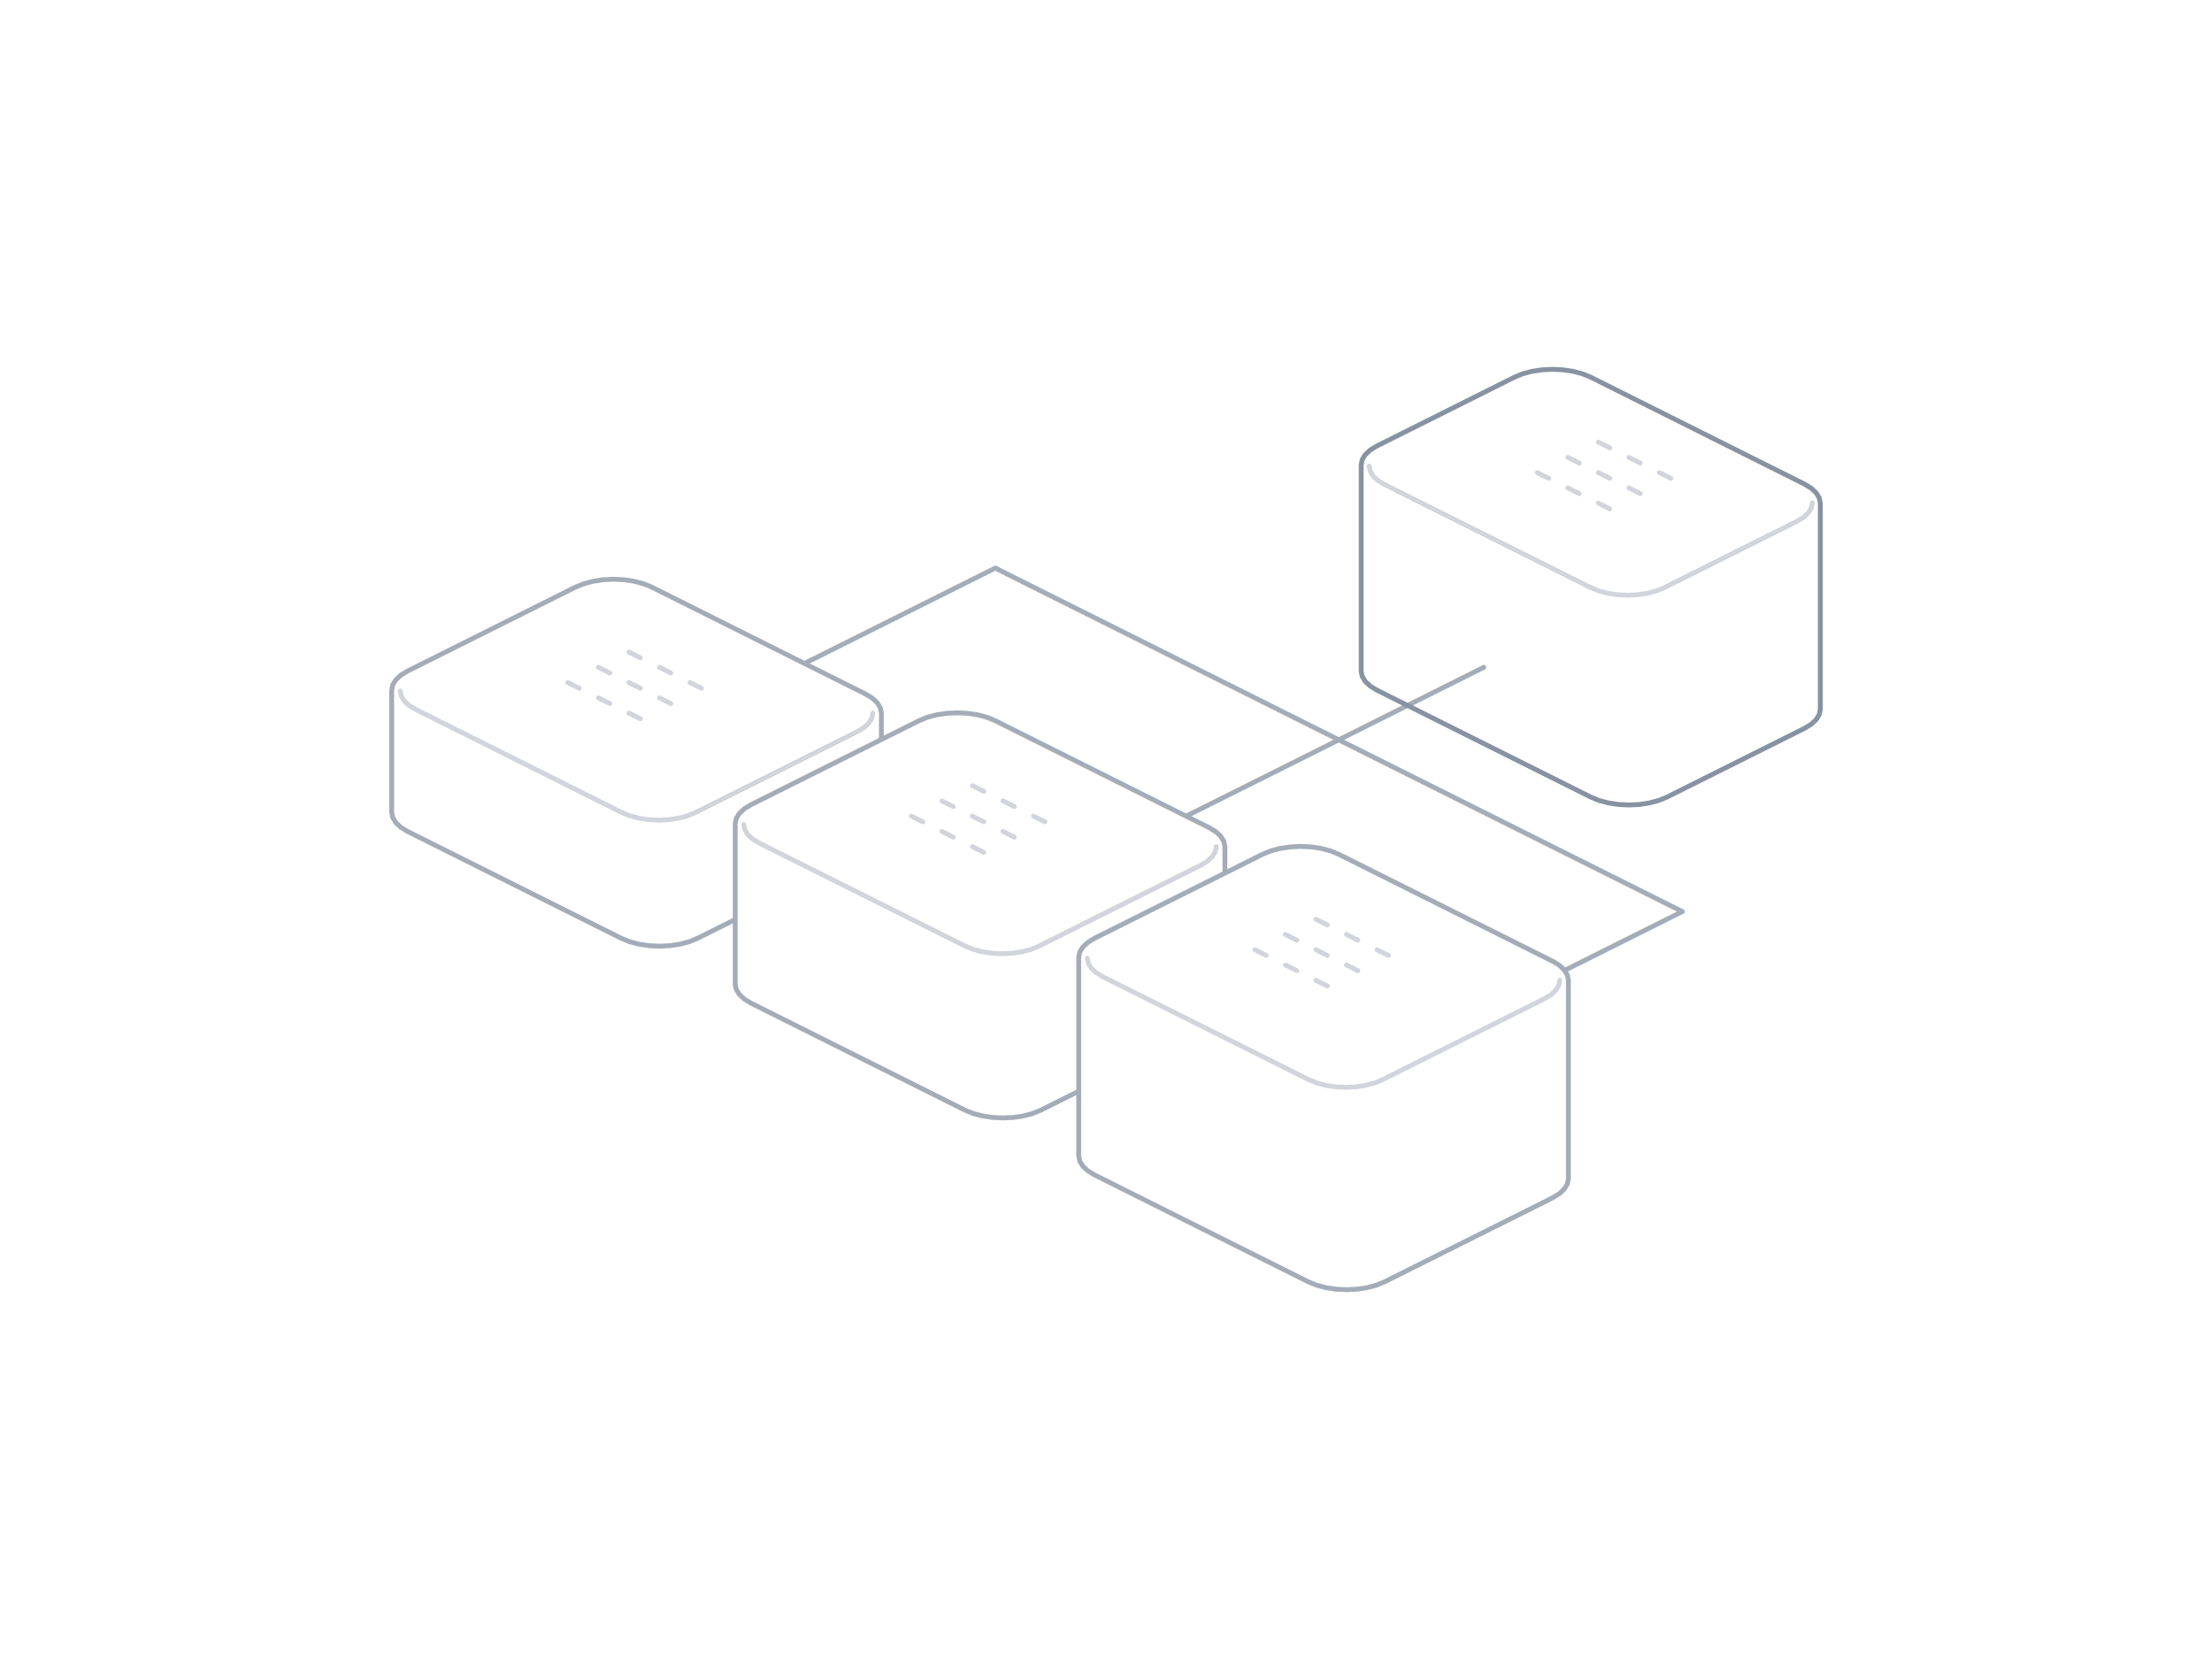
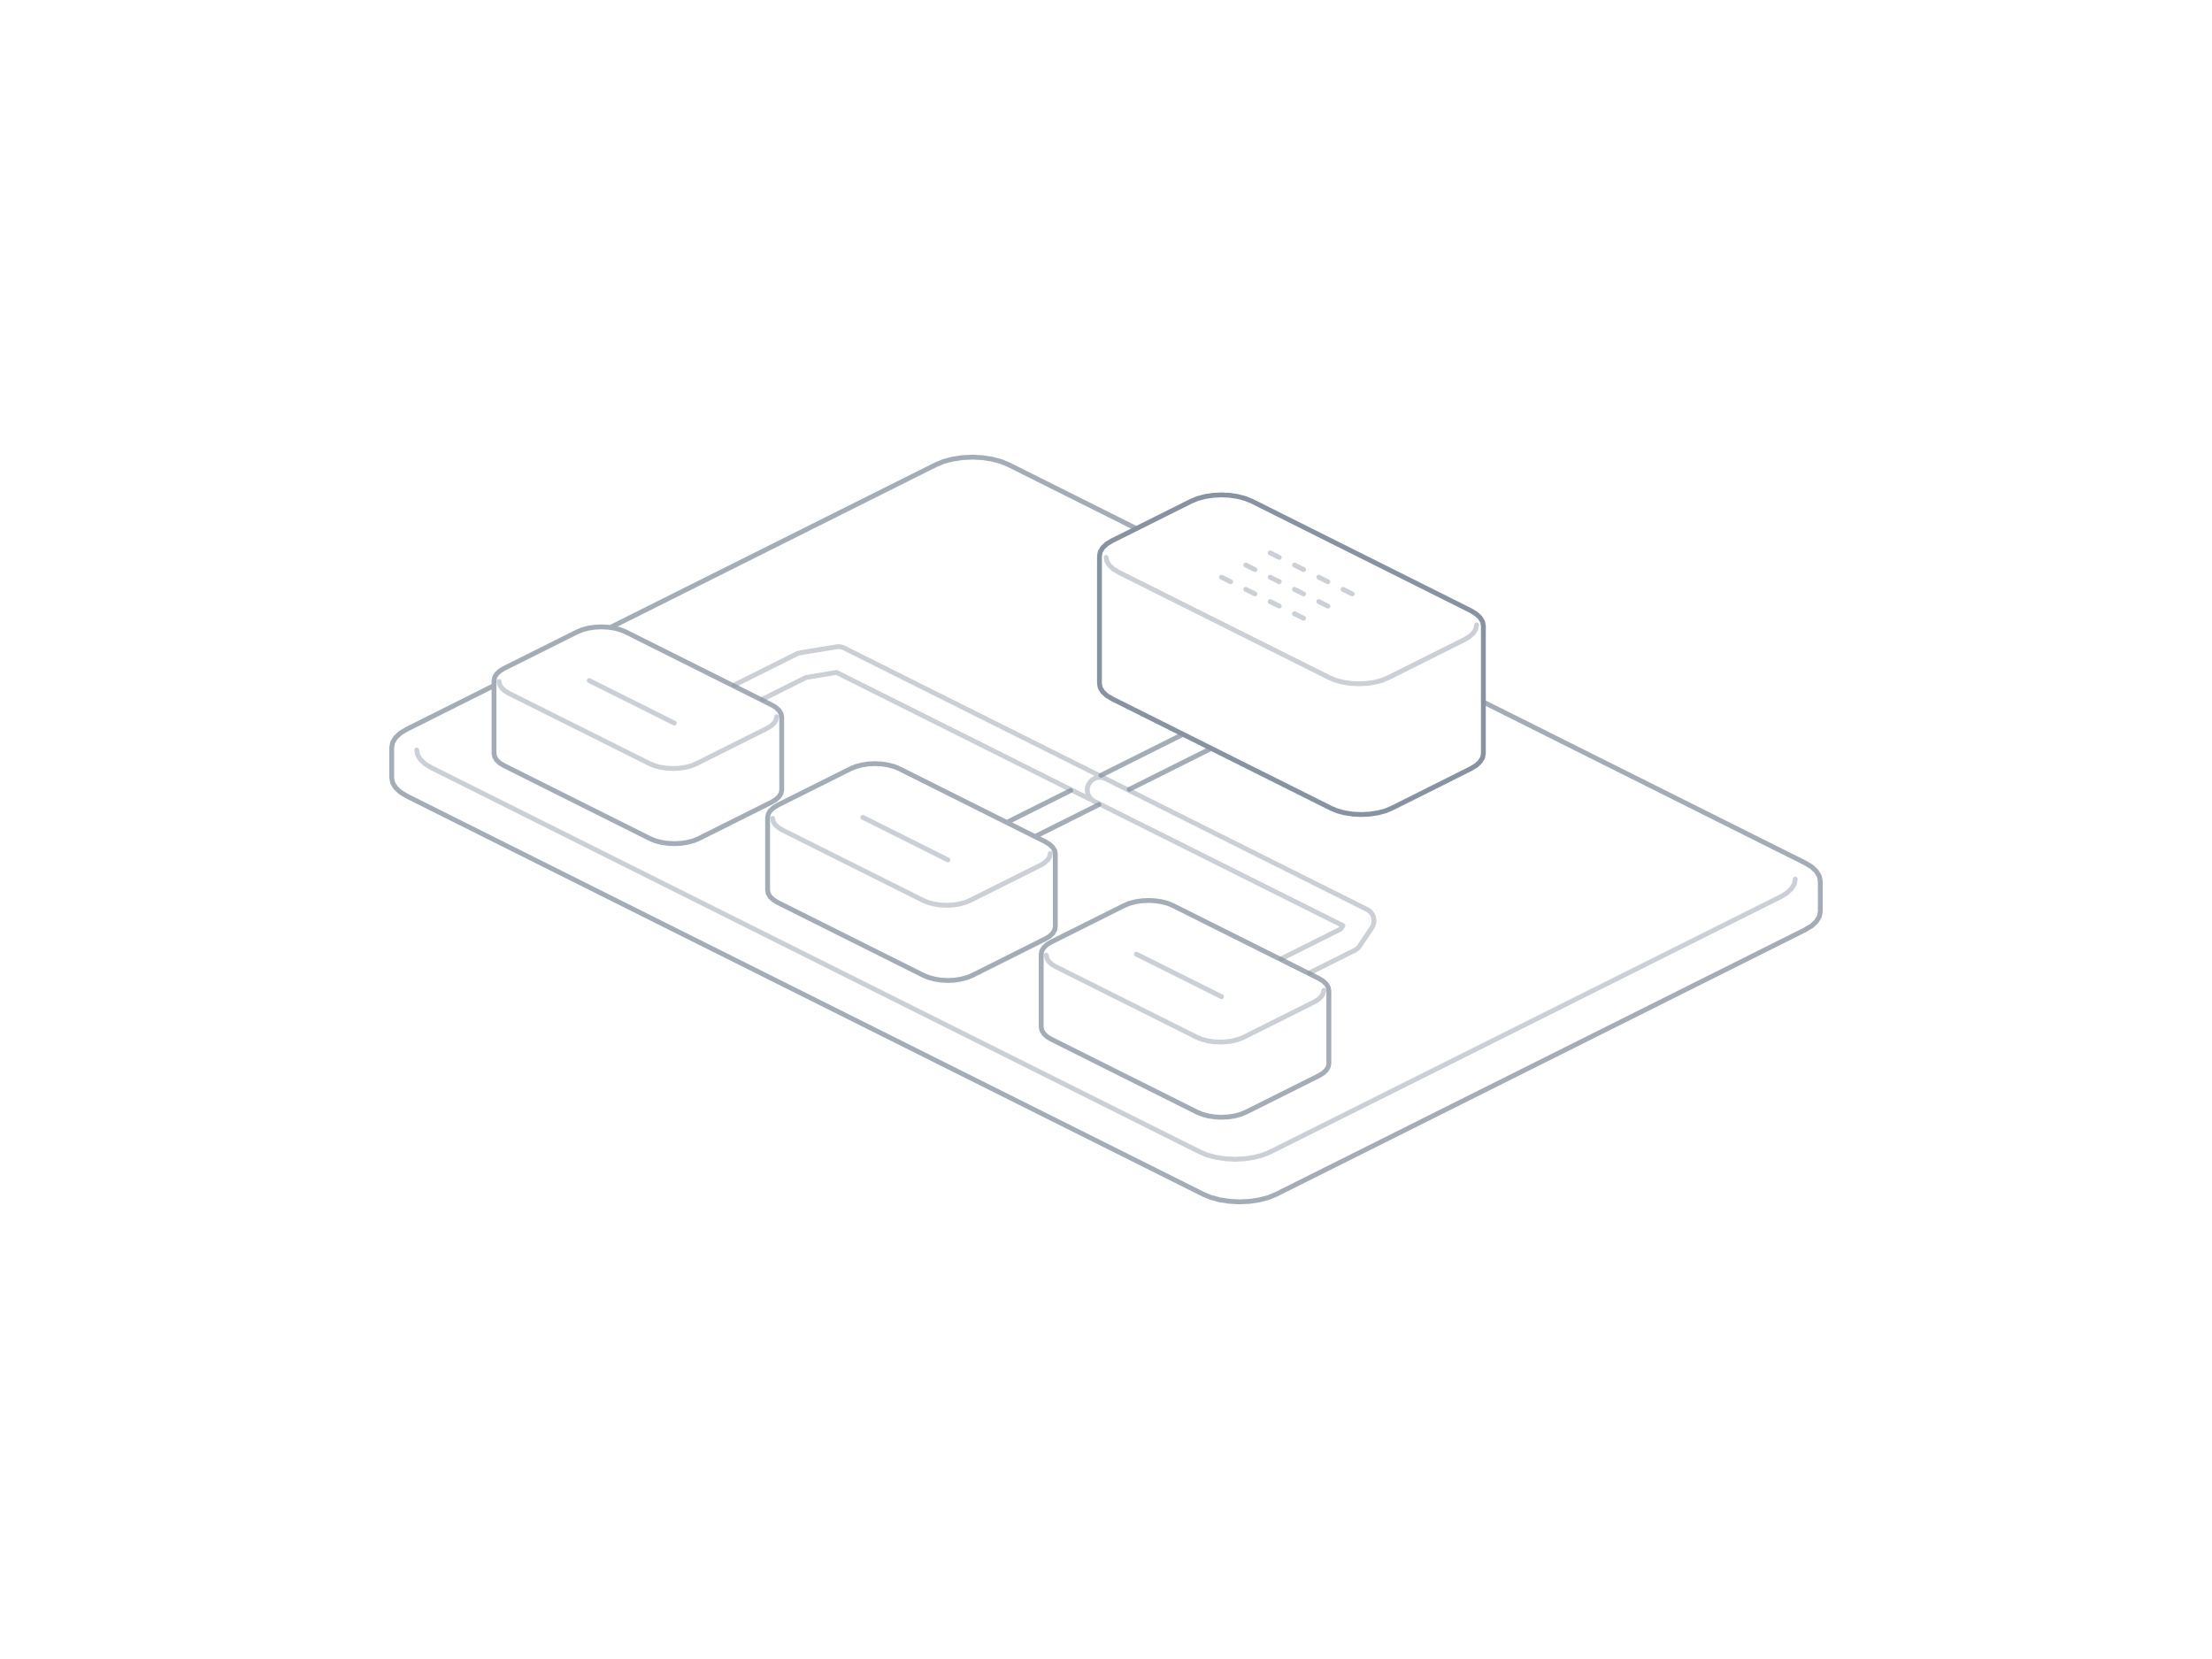
<svg xmlns="http://www.w3.org/2000/svg" viewBox="0 0 480 360" role="img" color="#8792a2" fill="none" stroke="currentColor" stroke-width="1.05" stroke-linecap="round" stroke-linejoin="round">
-   <path vector-effect="non-scaling-stroke" stroke-opacity=".38" d="M393.26,109.12 393.04,110.23 392.40,111.29 391.35,112.26 389.95,113.12 361.16,127.51 359.45,128.21 357.50,128.74 355.38,129.06 353.18,129.16 350.97,129.06 348.86,128.74 346.90,128.21 345.19,127.51 300.42,105.12 299.01,104.27 297.97,103.29 297.33,102.23 297.11,101.13 M346.84,95.94 349.33,97.18 M340.21,99.25 342.70,100.49 M333.59,102.56 336.07,103.80 M353.47,99.25 355.95,100.49 M346.84,102.56 349.33,103.80 M340.21,105.87 342.70,107.12 M360.09,102.56 362.58,103.80 M353.47,105.87 355.95,107.12 M346.84,109.19 349.33,110.43 M189.40,154.74 189.18,155.84 188.54,156.90 187.50,157.87 186.09,158.73 150.91,176.32 149.20,177.02 147.25,177.54 145.13,177.86 142.92,177.97 140.72,177.86 138.60,177.54 136.65,177.02 134.94,176.32 90.17,153.93 88.76,153.08 87.72,152.10 87.08,151.04 86.86,149.94 M136.47,141.49 138.96,142.73 M129.85,144.80 132.33,146.04 M123.22,148.11 125.71,149.36 M143.10,144.80 145.58,146.04 M136.47,148.11 138.96,149.36 M129.85,151.43 132.33,152.67 M149.72,148.11 152.21,149.36 M143.10,151.43 145.58,152.67 M136.47,154.74 138.96,155.98 M263.94,183.72 263.72,184.82 263.08,185.88 262.03,186.86 260.63,187.72 225.45,205.31 223.74,206.01 221.79,206.53 219.67,206.85 217.46,206.96 215.26,206.85 213.14,206.53 211.19,206.01 209.48,205.31 164.71,182.92 163.30,182.06 162.26,181.09 161.62,180.03 161.40,178.93 M211.01,170.48 213.50,171.72 M204.39,173.79 206.87,175.03 M197.76,177.10 200.25,178.34 M217.64,173.79 220.12,175.03 M211.01,177.10 213.50,178.34 M204.39,180.41 206.87,181.66 M224.26,177.10 226.75,178.34 M217.64,180.41 220.12,181.66 M211.01,183.73 213.50,184.97 M338.48,212.71 338.26,213.81 337.62,214.87 336.57,215.85 335.17,216.70 299.99,234.29 298.28,235.00 296.33,235.52 294.21,235.84 292.00,235.95 289.80,235.84 287.68,235.52 285.73,235.00 284.02,234.29 239.25,211.91 237.84,211.05 236.80,210.08 236.16,209.02 235.94,207.92 M285.55,199.46 288.04,200.71 M278.93,202.78 281.41,204.02 M272.30,206.09 274.79,207.33 M292.18,202.78 294.66,204.02 M285.55,206.09 288.04,207.33 M278.93,209.40 281.41,210.64 M298.80,206.09 301.29,207.33 M292.18,209.40 294.66,210.64 M285.55,212.71 288.04,213.96" />
-   <path vector-effect="non-scaling-stroke" stroke-opacity=".76" d="M321.99,144.80 290.52,160.54 215.98,123.27 174.85,143.83 M133.16,125.69 130.88,125.80 128.68,126.14 126.66,126.68 124.89,127.40 88.43,145.63 86.97,146.52 85.89,147.53 85.22,148.63 85.00,149.77 85.00,176.27 85.22,177.41 85.89,178.51 86.97,179.52 88.43,180.41 134.82,203.61 136.60,204.34 138.62,204.88 140.82,205.21 143.10,205.32 145.38,205.21 147.58,204.88 149.60,204.34 151.37,203.61 159.29,199.65 M191.26,160.20 191.26,154.74 191.03,153.60 190.37,152.50 189.29,151.49 187.83,150.60 141.43,127.40 139.66,126.68 137.64,126.14 135.44,125.80 133.16,125.69 M321.99,144.80 290.52,160.54 257.67,176.96 M207.70,154.68 205.42,154.79 203.22,155.12 201.20,155.66 199.43,156.39 162.97,174.62 161.51,175.51 160.43,176.52 159.76,177.62 159.54,178.76 159.54,213.54 159.76,214.68 160.43,215.78 161.51,216.79 162.97,217.68 209.36,240.88 211.14,241.61 213.16,242.15 215.36,242.48 217.64,242.59 219.92,242.48 222.12,242.15 224.14,241.61 225.91,240.88 233.83,236.92 M265.80,189.19 265.80,183.73 265.57,182.59 264.91,181.49 263.83,180.48 262.37,179.59 215.97,156.39 214.20,155.66 212.18,155.12 209.98,154.79 207.70,154.68 M321.99,144.80 290.52,160.54 365.06,197.81 339.73,210.47 M282.24,183.67 279.96,183.78 277.76,184.11 275.74,184.65 273.97,185.38 237.51,203.61 236.05,204.50 234.97,205.51 234.30,206.60 234.08,207.75 234.08,250.81 234.30,251.95 234.97,253.05 236.05,254.06 237.51,254.95 283.90,278.15 285.68,278.88 287.70,279.42 289.90,279.75 292.18,279.86 294.46,279.75 296.66,279.42 298.68,278.88 300.45,278.15 336.91,259.92 338.37,259.03 339.45,258.02 340.11,256.92 340.34,255.78 340.34,212.71 340.11,211.57 339.45,210.48 338.37,209.46 336.91,208.58 290.51,185.38 288.74,184.65 286.72,184.11 284.52,183.78 282.24,183.67" />
-   <path vector-effect="non-scaling-stroke" stroke-opacity="1" d="M336.90,80.14 334.62,80.25 332.42,80.58 330.40,81.12 328.63,81.85 298.80,96.77 297.34,97.65 296.26,98.67 295.59,99.76 295.37,100.90 295.37,145.63 295.59,146.77 296.26,147.87 297.34,148.88 298.80,149.77 345.19,172.96 346.97,173.69 348.99,174.23 351.18,174.57 353.47,174.68 355.75,174.57 357.94,174.23 359.97,173.69 361.74,172.96 391.57,158.05 393.03,157.16 394.11,156.15 394.78,155.05 395.00,153.91 395.00,109.19 394.78,108.05 394.11,106.95 393.03,105.94 391.57,105.05 345.18,81.85 343.40,81.12 341.38,80.58 339.18,80.25 336.90,80.14" />
+   <path vector-effect="non-scaling-stroke" stroke-opacity=".43" d="M389.57,190.77 389.37,191.82 388.75,192.84 387.76,193.77 386.41,194.59 275.64,249.97 274.00,250.65 272.14,251.14 270.11,251.45 268.01,251.56 265.90,251.45 263.88,251.14 262.01,250.65 260.38,249.97 93.59,166.58 92.24,165.76 91.25,164.83 90.63,163.82 90.43,162.76 M183.18,140.61 182.86,140.47 182.53,140.38 182.19,140.33 181.84,140.32 181.50,140.36 173.59,141.67 173.19,141.77 172.81,141.93 159.32,148.67 M165.45,151.74 174.89,147.02 181.52,145.91 236.51,173.41 M238.97,168.50 183.18,140.61 M291.41,200.85 290.89,201.62 278.05,208.04 M284.18,211.11 294.00,206.20 294.30,206.02 294.59,205.80 294.84,205.55 295.05,205.27 297.69,201.31 297.87,201.00 298.01,200.67 298.10,200.33 298.15,199.97 298.15,199.61 298.10,199.26 298.01,198.91 297.87,198.58 297.69,198.27 297.48,197.99 297.23,197.74 296.94,197.52 296.64,197.34 239.91,168.97 239.58,168.83 239.23,168.74 238.88,168.69 238.52,168.69 238.16,168.73 237.81,168.82 237.48,168.96 237.17,169.14 236.88,169.35 236.63,169.61 236.41,169.89 236.23,170.20 236.09,170.53 235.99,170.87 235.95,171.23 235.94,171.59 235.99,171.94 236.08,172.29 236.21,172.62 236.39,172.94 236.61,173.22 236.86,173.48 237.14,173.70 237.45,173.88 291.41,200.85 M320.43,135.60 320.26,136.48 319.75,137.33 318.92,138.10 317.80,138.78 301.24,147.07 299.87,147.63 298.32,148.04 296.63,148.30 294.88,148.38 293.12,148.30 291.44,148.04 289.88,147.63 288.52,147.07 242.68,124.14 241.56,123.46 240.73,122.68 240.21,121.84 240.04,120.96 M275.62,119.97 277.60,120.96 M270.34,122.61 272.32,123.60 M265.07,125.25 267.05,126.24 M280.90,122.61 282.88,123.60 M275.62,125.25 277.60,126.24 M270.34,127.89 272.32,128.88 M286.17,125.25 288.15,126.24 M280.90,127.89 282.88,128.88 M275.62,130.53 277.60,131.52 M291.45,127.89 293.43,128.88 M286.17,130.53 288.15,131.52 M280.90,133.17 282.88,134.16 M168.54,155.52 168.40,156.22 167.99,156.90 167.32,157.52 166.43,158.06 151.14,165.71 150.05,166.16 148.81,166.49 147.46,166.69 146.05,166.76 144.65,166.69 143.30,166.49 142.06,166.16 140.97,165.71 110.40,150.43 109.51,149.88 108.84,149.26 108.43,148.58 108.30,147.88 M127.86,147.68 146.33,156.91 M227.90,185.20 227.77,185.91 227.36,186.58 226.69,187.20 225.80,187.75 210.51,195.39 209.42,195.84 208.18,196.17 206.83,196.38 205.42,196.45 204.02,196.38 202.67,196.17 201.42,195.84 200.33,195.39 169.77,180.11 168.88,179.56 168.21,178.94 167.80,178.27 167.66,177.57 M187.23,177.36 205.70,186.60 M287.27,214.89 287.13,215.59 286.72,216.26 286.06,216.89 285.16,217.43 269.88,225.08 268.79,225.52 267.54,225.86 266.19,226.06 264.79,226.13 263.39,226.06 262.04,225.86 260.79,225.52 259.70,225.08 229.14,209.79 228.24,209.25 227.58,208.63 227.17,207.95 227.03,207.25 M246.60,207.05 265.07,216.28" />
+   <path vector-effect="non-scaling-stroke" stroke-opacity=".76" d="M210.98,99.20 208.79,99.31 206.70,99.63 204.76,100.14 203.07,100.84 132.72,136.02 M107.00,148.87 88.28,158.24 86.88,159.08 85.85,160.05 85.21,161.10 85.00,162.19 85.00,168.79 85.21,169.88 85.85,170.93 86.88,171.89 88.28,172.74 261.12,259.16 262.81,259.86 264.74,260.37 266.84,260.69 269.02,260.80 271.21,260.69 273.30,260.37 275.24,259.86 276.93,259.16 391.72,201.76 393.12,200.92 394.15,199.95 394.79,198.90 395.00,197.81 395.00,191.21 394.79,190.12 394.15,189.07 393.12,188.11 391.72,187.26 322.09,152.44 M246.37,114.59 218.88,100.84 217.19,100.14 215.26,99.63 213.16,99.31 210.98,99.20 M232.33,171.54 218.69,178.36 M224.82,181.42 238.46,174.60 M245.03,171.31 262.63,162.51 M256.50,159.45 238.90,168.25 M130.50,136.03 129.05,136.10 127.65,136.31 126.36,136.66 125.23,137.12 109.39,145.04 108.46,145.61 107.77,146.25 107.35,146.95 107.20,147.68 107.20,163.51 107.35,164.24 107.77,164.94 108.46,165.58 109.39,166.14 141.06,181.98 142.19,182.45 143.48,182.79 144.88,183.00 146.33,183.07 147.79,183.00 149.18,182.79 150.47,182.45 151.60,181.98 167.45,174.06 168.37,173.50 169.06,172.85 169.49,172.15 169.63,171.42 169.63,155.59 169.49,154.87 169.06,154.17 168.37,153.52 167.45,152.96 135.77,137.12 134.64,136.66 133.35,136.31 131.95,136.10 130.50,136.03 M189.87,165.71 188.41,165.78 187.01,166.00 185.73,166.34 184.60,166.80 168.75,174.73 167.83,175.29 167.14,175.93 166.71,176.63 166.57,177.36 166.57,193.19 166.71,193.92 167.14,194.62 167.83,195.26 168.75,195.83 200.43,211.67 201.56,212.13 202.85,212.47 204.24,212.69 205.70,212.76 207.15,212.69 208.55,212.47 209.84,212.13 210.97,211.67 226.81,203.74 227.74,203.18 228.43,202.53 228.85,201.84 229.00,201.11 229.00,185.28 228.85,184.55 228.43,183.85 227.74,183.21 226.81,182.64 195.14,166.80 194.01,166.34 192.72,166.00 191.32,165.78 189.87,165.71 M249.23,195.40 247.78,195.47 246.38,195.68 245.09,196.02 243.96,196.49 228.12,204.41 227.19,204.97 226.51,205.62 226.08,206.32 225.94,207.05 225.94,222.88 226.08,223.60 226.51,224.30 227.19,224.95 228.12,225.51 259.79,241.35 260.92,241.81 262.21,242.16 263.61,242.37 265.07,242.44 266.52,242.37 267.92,242.16 269.21,241.81 270.34,241.35 286.18,233.43 287.11,232.86 287.80,232.22 288.22,231.52 288.36,230.79 288.36,214.96 288.22,214.23 287.80,213.53 287.11,212.89 286.18,212.32 254.51,196.49 253.38,196.02 252.09,195.68 250.69,195.47 249.23,195.40" />
+   <path vector-effect="non-scaling-stroke" stroke-opacity="1" d="M265.07,107.39 263.25,107.48 261.50,107.75 259.89,108.18 258.48,108.76 241.31,117.34 240.15,118.04 239.29,118.85 238.76,119.72 238.58,120.63 238.58,148.34 238.76,149.25 239.29,150.12 240.15,150.93 241.31,151.63 288.82,175.39 290.23,175.97 291.84,176.40 293.59,176.66 295.41,176.75 297.23,176.66 298.98,176.40 300.59,175.97 302.00,175.39 319.16,166.80 320.32,166.10 321.18,165.29 321.71,164.42 321.89,163.51 321.89,135.80 321.71,134.90 321.18,134.02 320.32,133.22 319.16,132.51 271.66,108.76 270.24,108.18 268.63,107.75 266.88,107.48 265.07,107.39" />
</svg>
